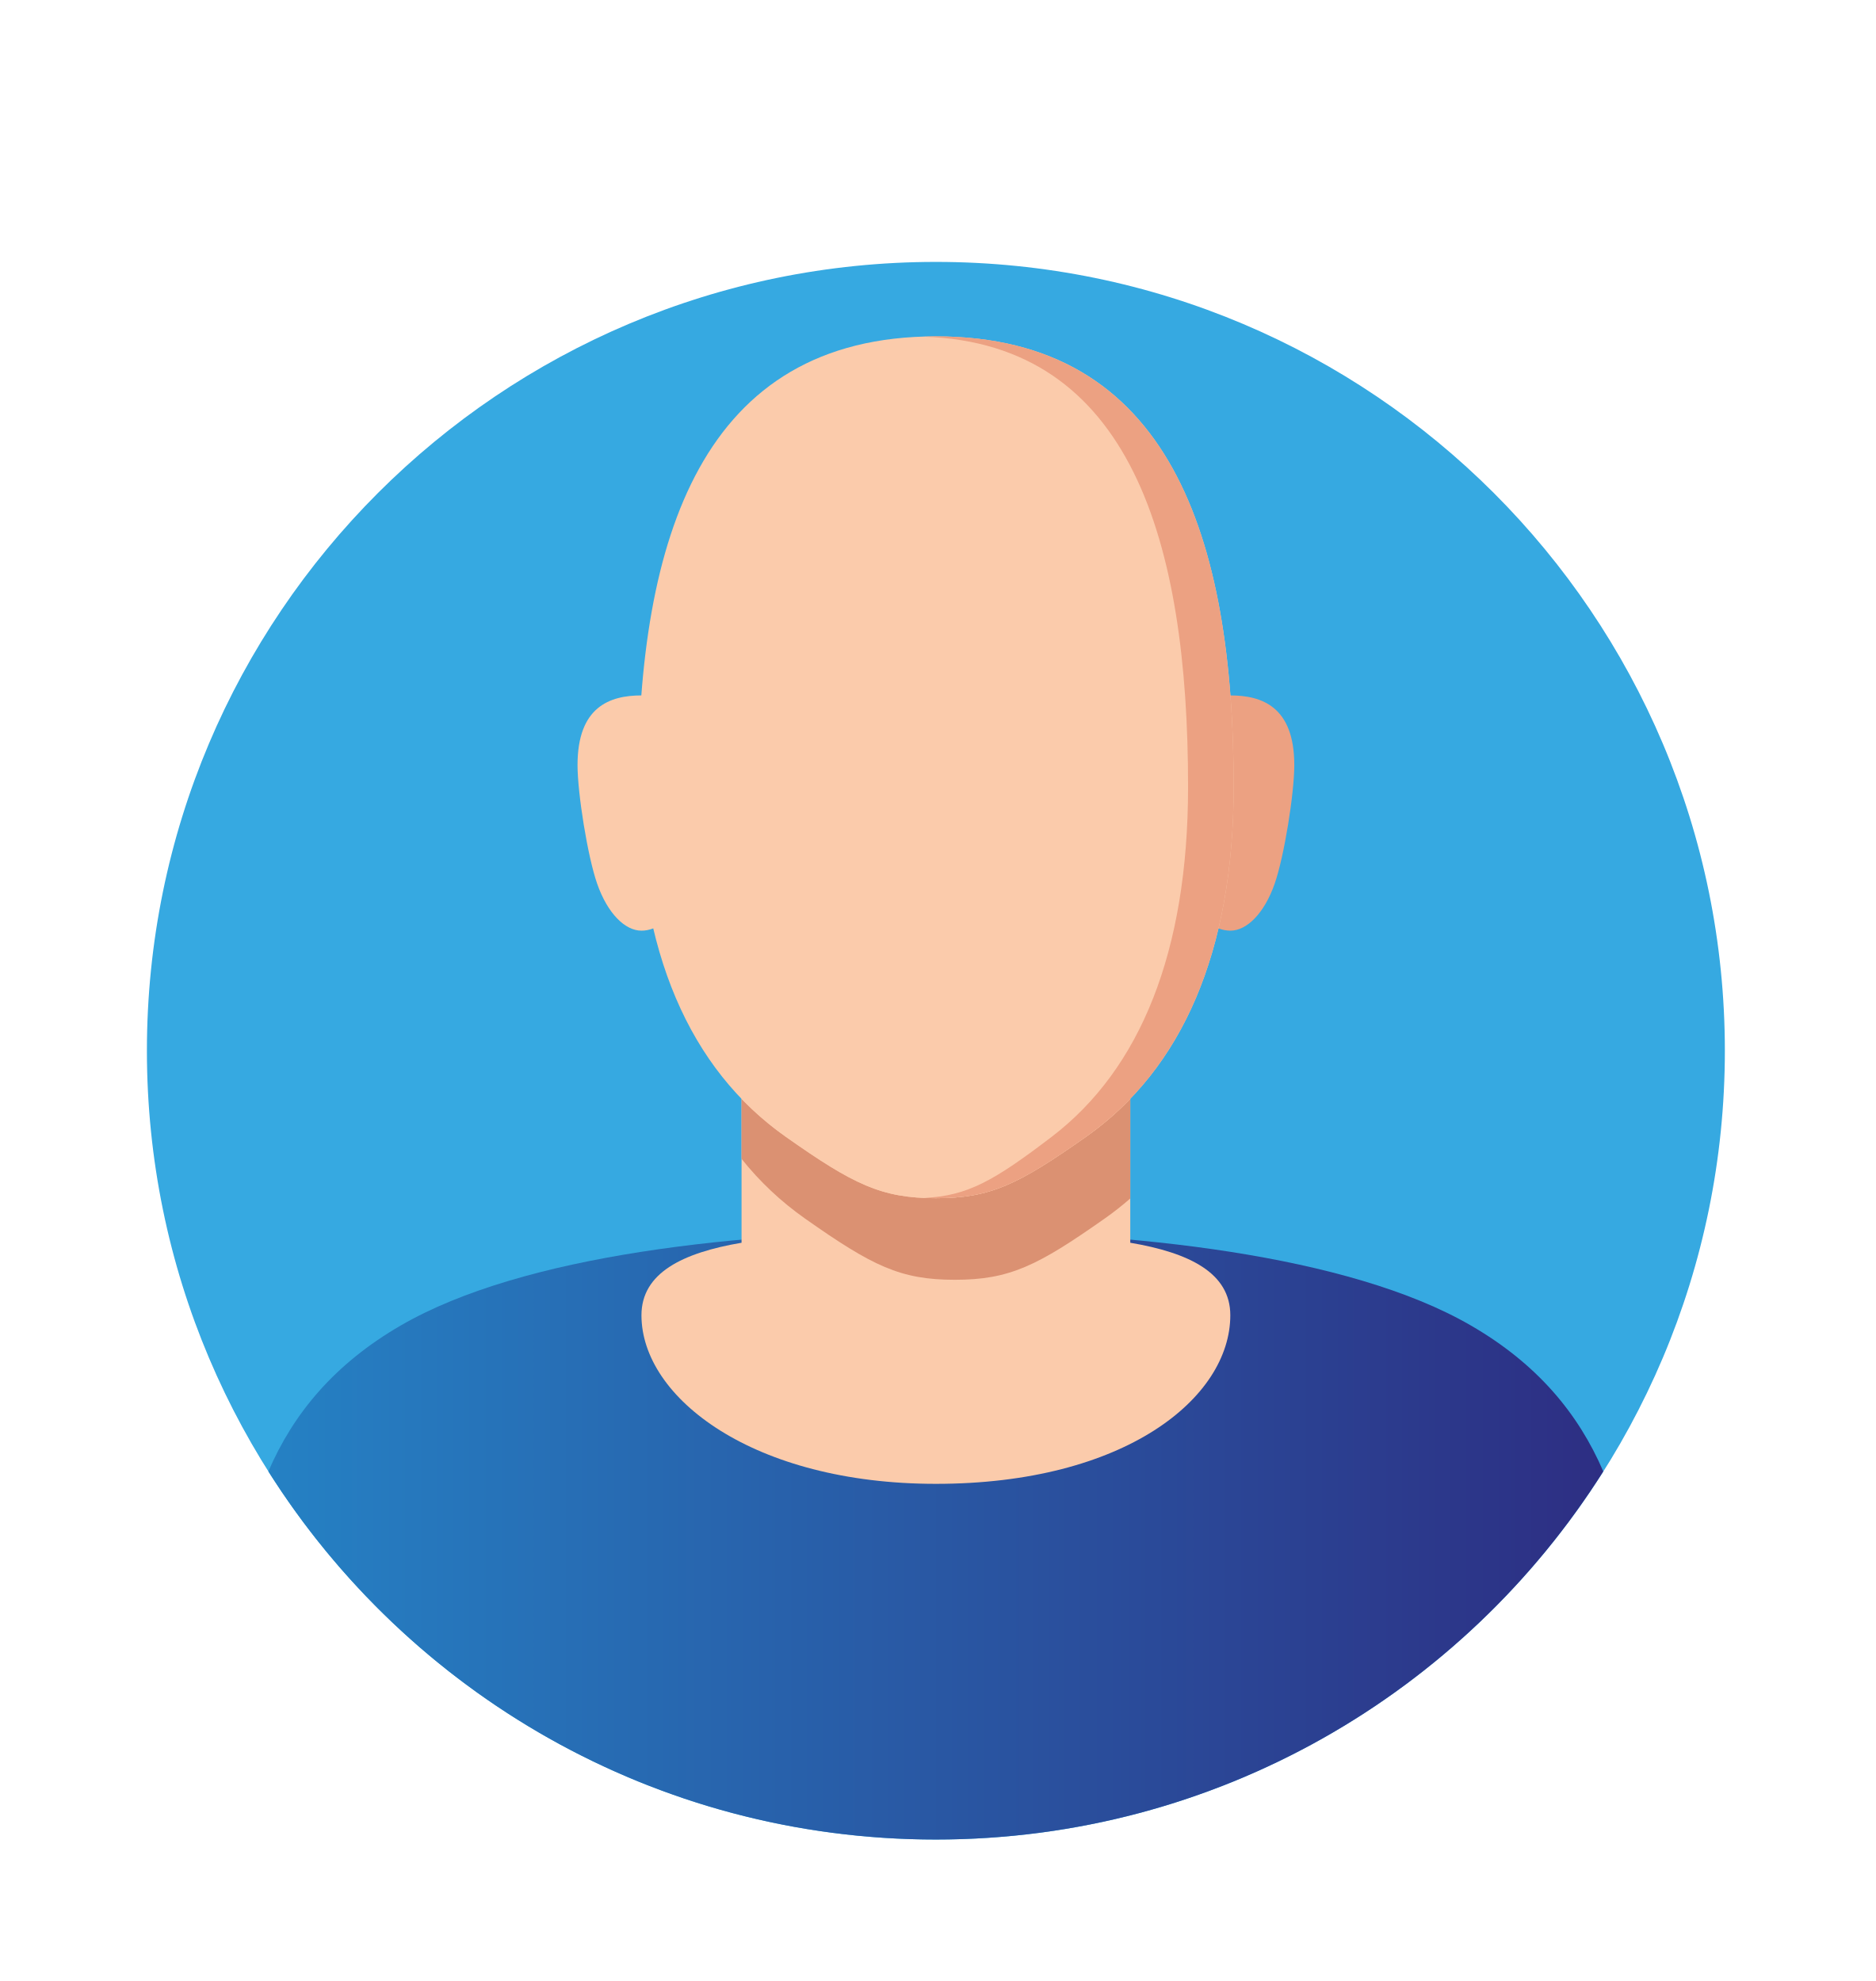
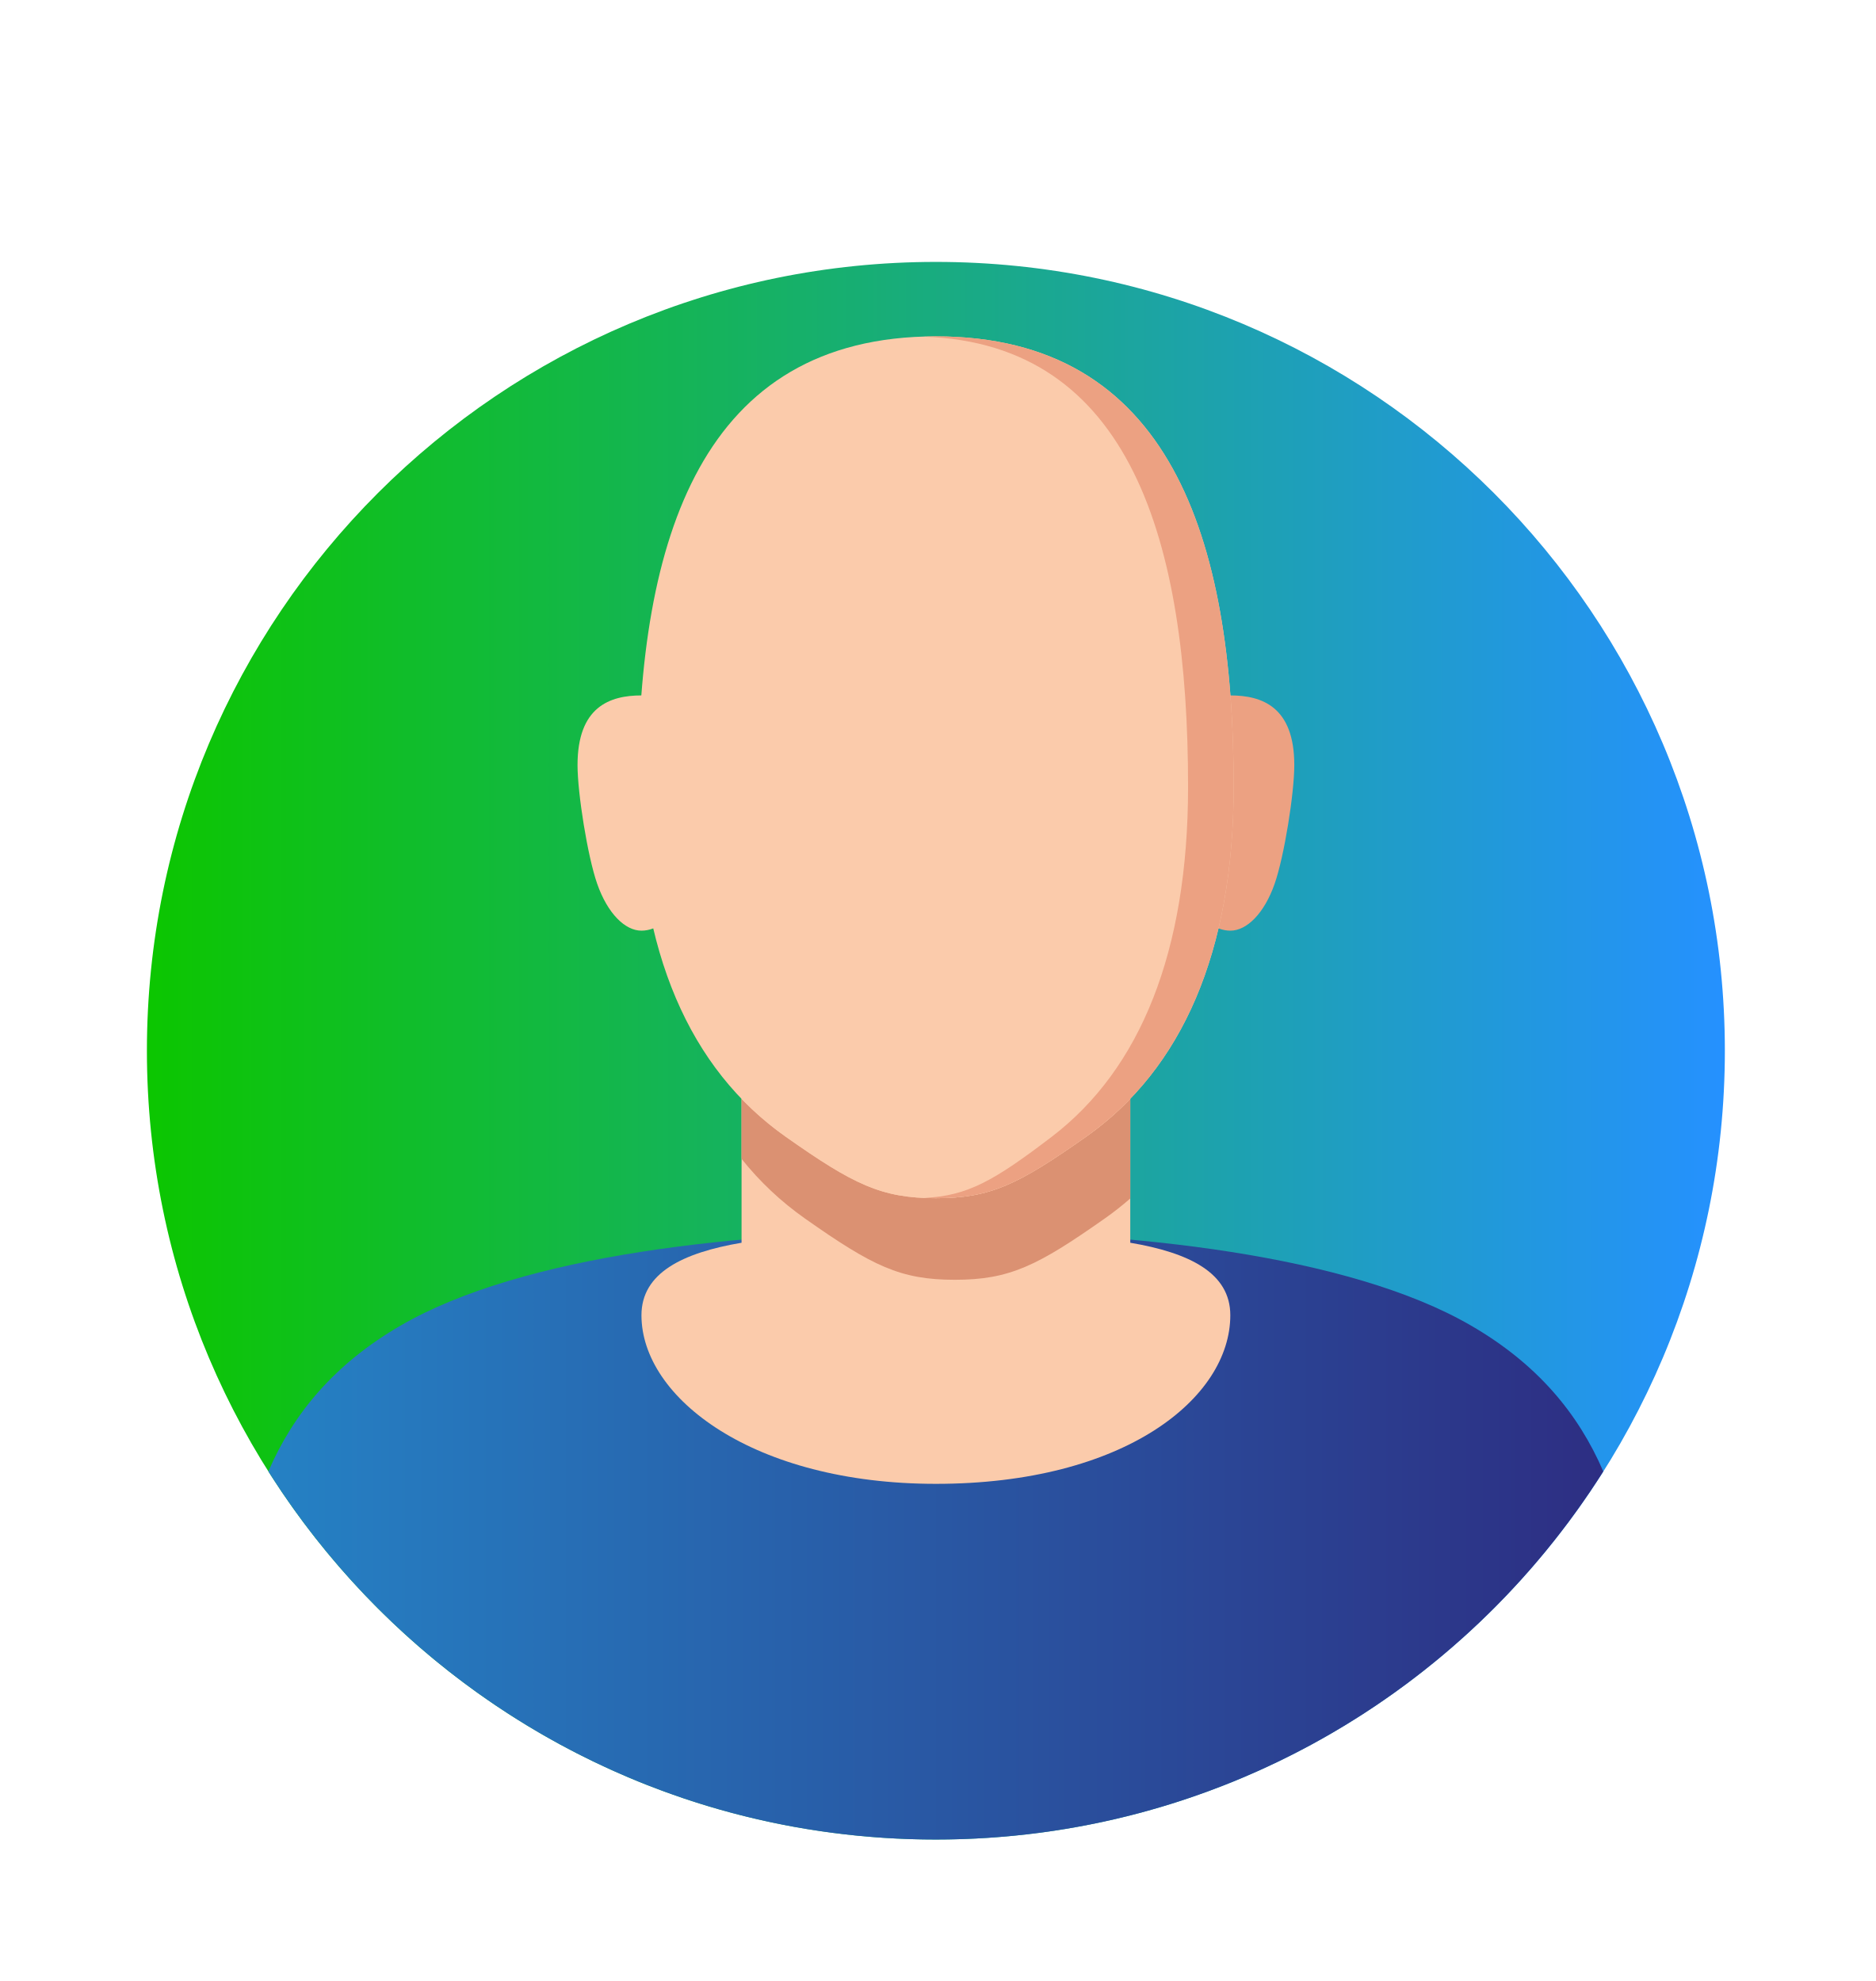
<svg xmlns="http://www.w3.org/2000/svg" version="1.1" id="Layer_1" x="0px" y="0px" viewBox="0 0 339.73 358.9" style="enable-background:new 0 0 339.73 358.9;" xml:space="preserve">
  <style type="text/css">
- 	.st0{fill:#36A9E1;}
+ 	.st0{fill:url(#SVGID_2_);}
	.st1{fill:url(#SVGID_1_);}
	.st2{fill:#FBCBAB;}
	.st3{fill:#ECA182;}
	.st4{fill:#DB9172;}
</style>
  <circle class="st0" cx="169.52" cy="190.36" r="142.91" />
  <linearGradient id="SVGID_1_" gradientUnits="userSpaceOnUse" x1="48.619" y1="278.161" x2="290.41" y2="278.161">
    <stop offset="0" style="stop-color:#2581C4" />
    <stop offset="1" style="stop-color:#2D2E83" />
  </linearGradient>
+   <linearGradient id="SVGID_2_" gradientUnits="userSpaceOnUse" x1="26.61" y1="181.78" x2="312.43" y2="181.78" gradientTransform="matrix(1 0 0 -1 0 360)">
+     <stop offset="0" style="stop-color:#0cc600" />
+     <stop offset="1" style="stop-color:#2591ff" />
+   </linearGradient>
  <path class="st1" d="M290.41,266.58c-25.3,40.08-69.99,66.69-120.9,66.69c-50.9,0-95.58-26.61-120.9-66.69  c4.51-10.48,11.98-19.5,24.03-26.47c11.02-6.38,26.42-10.65,43.48-13.31c17.05-2.66,35.76-3.74,53.38-3.74  c35.25,0,74.82,4.29,96.87,17.05C278.43,247.07,285.9,256.1,290.41,266.58z" />
  <path class="st2" d="M204.73,225.15V191.1h-70.41v34.05c-10.69,1.82-18.13,5.47-18.13,13.14c0,14.97,20.28,30.54,53.33,30.54  c34.24,0,53.33-15.57,53.33-30.54C222.86,230.61,215.42,226.96,204.73,225.15z" />
  <path class="st2" d="M126.55,149.44c0-10.58-4.64-23.45-10.36-23.45c-5.72,0-11.58,2.04-11.58,12.62c0,5.09,1.81,16.5,3.56,21.51  c1.89,5.39,5.05,8.49,8.02,8.49C121.91,168.59,126.55,160.02,126.55,149.44z" />
  <path class="st3" d="M212.49,149.44c0-10.58,4.64-23.45,10.36-23.45s11.59,2.04,11.59,12.62c0,5.09-1.81,16.5-3.56,21.51  c-1.89,5.39-5.05,8.49-8.02,8.49C217.13,168.59,212.49,160.02,212.49,149.44z" />
  <path class="st4" d="M204.73,199.06v18.07c-1.47,1.28-3,2.49-4.61,3.62c-6.14,4.32-10.46,7.1-14.48,8.79  c-4.04,1.7-7.76,2.32-12.69,2.32c-9.86,0-14.91-2.48-27.16-11.11c-4.32-3.05-8.15-6.64-11.47-10.8v-10.88  c2.44,2.54,5.13,4.84,8.03,6.89c12.26,8.64,17.31,11.12,27.18,11.12c4.93,0,8.66-0.62,12.69-2.32c4.02-1.7,8.34-4.48,14.48-8.8  C199.61,203.91,202.29,201.62,204.73,199.06z" />
  <path class="st2" d="M169.52,60.94L169.52,60.94L169.52,60.94c-42.38,0-53.94,36.53-53.94,81.58c0,29.88,9.34,51.17,26.77,63.45  c12.26,8.64,17.31,11.11,27.17,11.11v0v0c9.86,0,14.91-2.47,27.17-11.11c17.43-12.28,26.77-33.57,26.77-63.45  C223.46,97.46,211.9,60.94,169.52,60.94z" />
  <path class="st3" d="M169.52,60.94c-0.73,0-1.43,0.04-2.15,0.06c37.5,1.23,47.83,37.25,47.83,81.52c0,29.88-8.63,51.17-24.72,63.45  c-10.47,7.99-15.25,10.7-23.11,11.06c0.69,0.03,1.4,0.05,2.15,0.05c9.86,0,14.91-2.47,27.17-11.11  c17.43-12.28,26.77-33.57,26.77-63.45C223.46,97.46,211.9,60.94,169.52,60.94z" />
</svg>
